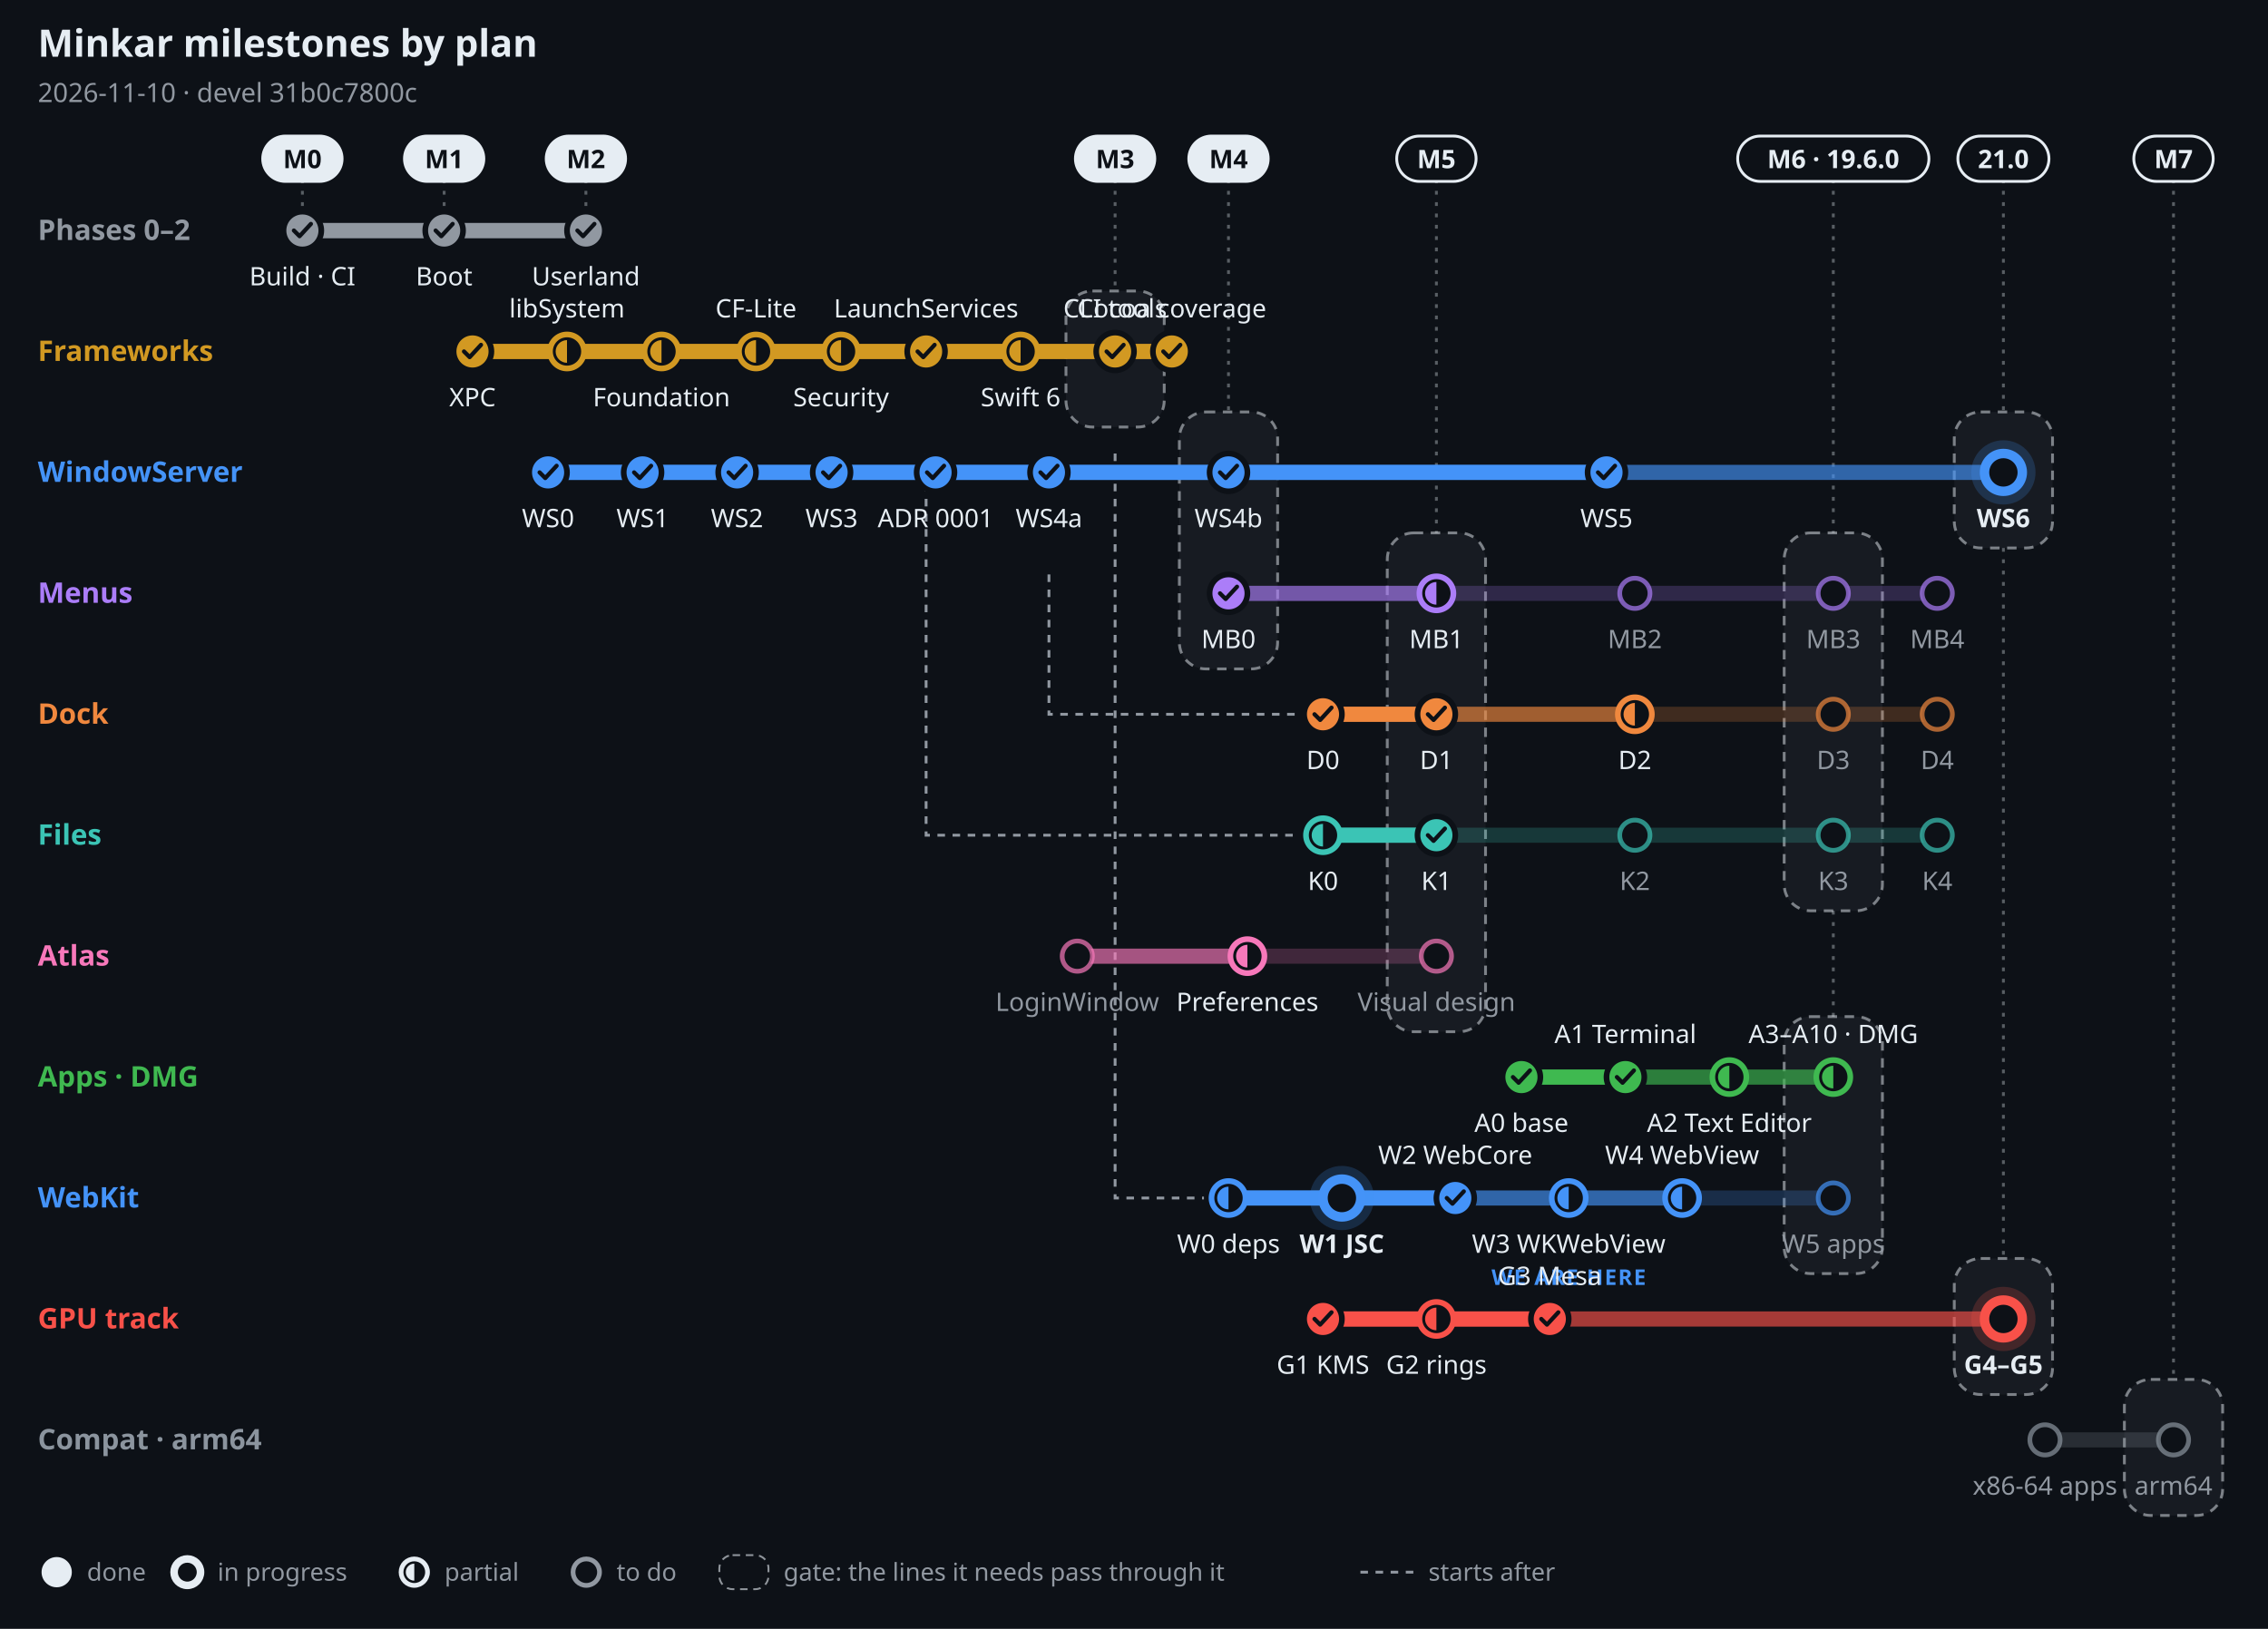
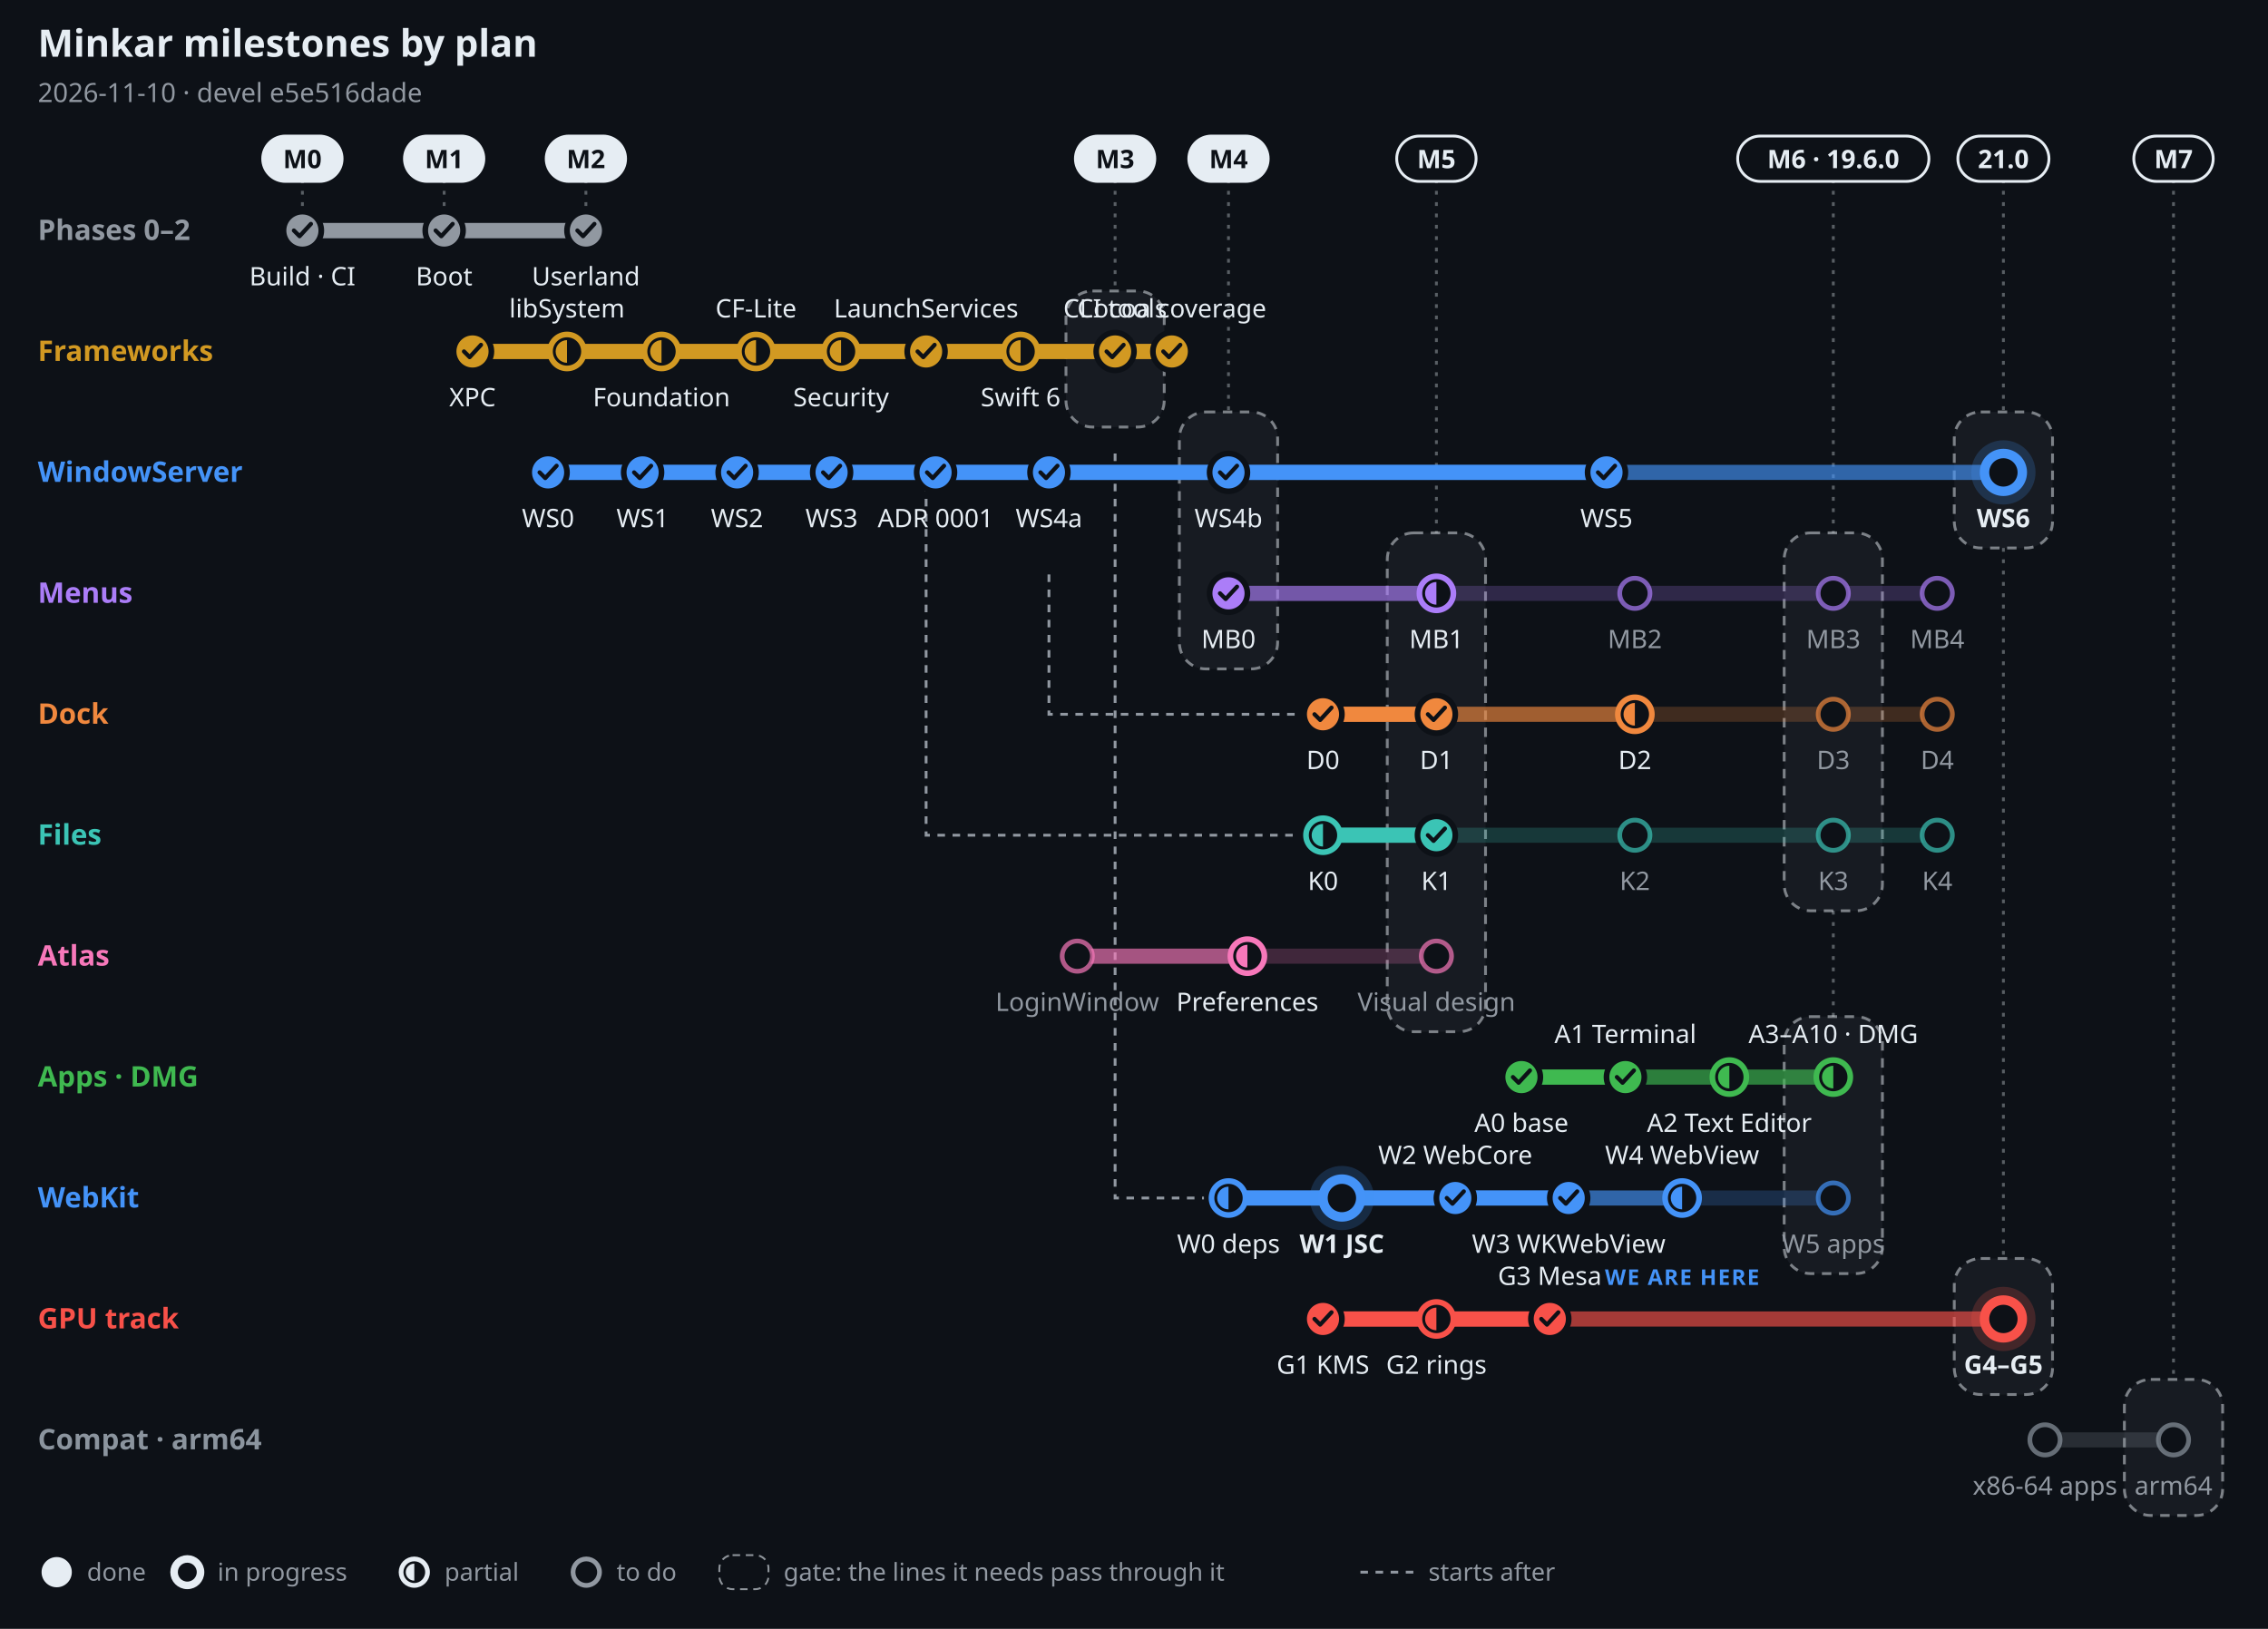
<svg xmlns="http://www.w3.org/2000/svg" width="1200" height="862" viewBox="0 0 1200 862" font-family="-apple-system, BlinkMacSystemFont, 'Segoe UI', 'Noto Sans', Helvetica, Arial, sans-serif" role="img" aria-label="Minkar milestones by plan, 2026-11-10">
  <rect width="1200" height="862" fill="#0d1117" />
  <text x="20" y="30" font-size="20" font-weight="700" fill="#e6edf3" text-anchor="start">Minkar milestones by plan</text>
-   <text x="20" y="54" font-size="14" font-weight="400" fill="#9198a1" text-anchor="start">2026-11-10 · devel 31b0c7800c</text>
+   <text x="20" y="54" font-size="14" font-weight="400" fill="#9198a1" text-anchor="start">2026-11-10 · devel e5e516dade</text>
  <line x1="160" y1="95" x2="160" y2="110" stroke="#e6edf3" stroke-opacity=".35" stroke-width="1.5" stroke-dasharray="2 4" />
  <rect x="139" y="72" width="42" height="24" rx="12" fill="#e6edf3" stroke="#e6edf3" stroke-width="1.5" />
  <text x="160" y="89" font-size="13.5" font-weight="700" fill="#0d1117" text-anchor="middle">M0</text>
  <line x1="235" y1="95" x2="235" y2="110" stroke="#e6edf3" stroke-opacity=".35" stroke-width="1.5" stroke-dasharray="2 4" />
  <rect x="214" y="72" width="42" height="24" rx="12" fill="#e6edf3" stroke="#e6edf3" stroke-width="1.5" />
  <text x="235" y="89" font-size="13.5" font-weight="700" fill="#0d1117" text-anchor="middle">M1</text>
  <line x1="310" y1="95" x2="310" y2="110" stroke="#e6edf3" stroke-opacity=".35" stroke-width="1.5" stroke-dasharray="2 4" />
  <rect x="289" y="72" width="42" height="24" rx="12" fill="#e6edf3" stroke="#e6edf3" stroke-width="1.5" />
  <text x="310" y="89" font-size="13.5" font-weight="700" fill="#0d1117" text-anchor="middle">M2</text>
  <line x1="590" y1="95" x2="590" y2="154" stroke="#e6edf3" stroke-opacity=".35" stroke-width="1.5" stroke-dasharray="2 4" />
  <rect x="564" y="154" width="52" height="72" rx="14" fill="#e6edf3" fill-opacity=".05" stroke="#e6edf3" stroke-opacity=".5" stroke-width="1.5" stroke-dasharray="5 4" />
  <rect x="569" y="72" width="42" height="24" rx="12" fill="#e6edf3" stroke="#e6edf3" stroke-width="1.5" />
  <text x="590" y="89" font-size="13.5" font-weight="700" fill="#0d1117" text-anchor="middle">M3</text>
  <line x1="650" y1="95" x2="650" y2="218" stroke="#e6edf3" stroke-opacity=".35" stroke-width="1.5" stroke-dasharray="2 4" />
  <rect x="624" y="218" width="52" height="136" rx="14" fill="#e6edf3" fill-opacity=".05" stroke="#e6edf3" stroke-opacity=".5" stroke-width="1.5" stroke-dasharray="5 4" />
  <rect x="629" y="72" width="42" height="24" rx="12" fill="#e6edf3" stroke="#e6edf3" stroke-width="1.5" />
  <text x="650" y="89" font-size="13.5" font-weight="700" fill="#0d1117" text-anchor="middle">M4</text>
  <line x1="760" y1="95" x2="760" y2="282" stroke="#e6edf3" stroke-opacity=".35" stroke-width="1.5" stroke-dasharray="2 4" />
  <rect x="734" y="282" width="52" height="264" rx="14" fill="#e6edf3" fill-opacity=".05" stroke="#e6edf3" stroke-opacity=".5" stroke-width="1.5" stroke-dasharray="5 4" />
  <rect x="739" y="72" width="42" height="24" rx="12" fill="#0d1117" stroke="#e6edf3" stroke-width="1.5" />
  <text x="760" y="89" font-size="13.5" font-weight="700" fill="#e6edf3" text-anchor="middle">M5</text>
  <line x1="970" y1="95" x2="970" y2="282" stroke="#e6edf3" stroke-opacity=".35" stroke-width="1.5" stroke-dasharray="2 4" />
  <rect x="944" y="282" width="52" height="200" rx="14" fill="#e6edf3" fill-opacity=".05" stroke="#e6edf3" stroke-opacity=".5" stroke-width="1.5" stroke-dasharray="5 4" />
  <line x1="970" y1="482" x2="970" y2="538" stroke="#e6edf3" stroke-opacity=".35" stroke-width="1.5" stroke-dasharray="2 4" />
  <rect x="944" y="538" width="52" height="136" rx="14" fill="#e6edf3" fill-opacity=".05" stroke="#e6edf3" stroke-opacity=".5" stroke-width="1.5" stroke-dasharray="5 4" />
  <rect x="919.4" y="72" width="101.2" height="24" rx="12" fill="#0d1117" stroke="#e6edf3" stroke-width="1.5" />
  <text x="970" y="89" font-size="13.5" font-weight="700" fill="#e6edf3" text-anchor="middle">M6 · 19.6.0</text>
  <line x1="1060" y1="95" x2="1060" y2="218" stroke="#e6edf3" stroke-opacity=".35" stroke-width="1.5" stroke-dasharray="2 4" />
  <rect x="1034" y="218" width="52" height="72" rx="14" fill="#e6edf3" fill-opacity=".05" stroke="#e6edf3" stroke-opacity=".5" stroke-width="1.5" stroke-dasharray="5 4" />
  <line x1="1060" y1="290" x2="1060" y2="666" stroke="#e6edf3" stroke-opacity=".35" stroke-width="1.5" stroke-dasharray="2 4" />
  <rect x="1034" y="666" width="52" height="72" rx="14" fill="#e6edf3" fill-opacity=".05" stroke="#e6edf3" stroke-opacity=".5" stroke-width="1.5" stroke-dasharray="5 4" />
  <rect x="1035.9" y="72" width="48.2" height="24" rx="12" fill="#0d1117" stroke="#e6edf3" stroke-width="1.5" />
  <text x="1060" y="89" font-size="13.5" font-weight="700" fill="#e6edf3" text-anchor="middle">21.0</text>
  <line x1="1150" y1="95" x2="1150" y2="730" stroke="#e6edf3" stroke-opacity=".35" stroke-width="1.5" stroke-dasharray="2 4" />
  <rect x="1124" y="730" width="52" height="72" rx="14" fill="#e6edf3" fill-opacity=".05" stroke="#e6edf3" stroke-opacity=".5" stroke-width="1.5" stroke-dasharray="5 4" />
  <rect x="1129" y="72" width="42" height="24" rx="12" fill="#0d1117" stroke="#e6edf3" stroke-width="1.5" />
  <text x="1150" y="89" font-size="13.5" font-weight="700" fill="#e6edf3" text-anchor="middle">M7</text>
  <path d="M555 304 V378 H687" fill="none" stroke="#9198a1" stroke-width="1.5" stroke-dasharray="4 4" />
  <path d="M490 240 V442 H687" fill="none" stroke="#9198a1" stroke-width="1.5" stroke-dasharray="4 4" />
  <path d="M590 240 V634 H637" fill="none" stroke="#9198a1" stroke-width="1.5" stroke-dasharray="4 4" />
  <text x="20" y="127" font-size="15" font-weight="700" fill="#9198a1" text-anchor="start">Phases 0–2</text>
  <line x1="160" y1="122" x2="310" y2="122" stroke="#9198a1" stroke-opacity=".22" stroke-width="8" stroke-linecap="round" />
  <line x1="160" y1="122" x2="310" y2="122" stroke="#9198a1" stroke-opacity=".55" stroke-width="8" stroke-linecap="round" />
  <line x1="160" y1="122" x2="310" y2="122" stroke="#9198a1" stroke-opacity="1" stroke-width="8" stroke-linecap="round" />
  <circle cx="160" cy="122" r="10" fill="#9198a1" stroke="#0d1117" stroke-width="3" />
  <path d="M155.5 122 l3 3 l6 -6.5" fill="none" stroke="#0d1117" stroke-width="2.2" stroke-linecap="round" stroke-linejoin="round" />
  <text x="160" y="151" font-size="13.5" font-weight="500" fill="#e6edf3" text-anchor="middle">Build · CI</text>
  <circle cx="235" cy="122" r="10" fill="#9198a1" stroke="#0d1117" stroke-width="3" />
  <path d="M230.5 122 l3 3 l6 -6.5" fill="none" stroke="#0d1117" stroke-width="2.2" stroke-linecap="round" stroke-linejoin="round" />
  <text x="235" y="151" font-size="13.5" font-weight="500" fill="#e6edf3" text-anchor="middle">Boot</text>
  <circle cx="310" cy="122" r="10" fill="#9198a1" stroke="#0d1117" stroke-width="3" />
  <path d="M305.5 122 l3 3 l6 -6.5" fill="none" stroke="#0d1117" stroke-width="2.2" stroke-linecap="round" stroke-linejoin="round" />
  <text x="310" y="151" font-size="13.5" font-weight="500" fill="#e6edf3" text-anchor="middle">Userland</text>
  <text x="20" y="191" font-size="15" font-weight="700" fill="#d29922" text-anchor="start">Frameworks</text>
  <line x1="250" y1="186" x2="620" y2="186" stroke="#d29922" stroke-opacity=".22" stroke-width="8" stroke-linecap="round" />
  <line x1="250" y1="186" x2="620" y2="186" stroke="#d29922" stroke-opacity=".55" stroke-width="8" stroke-linecap="round" />
  <line x1="250" y1="186" x2="620" y2="186" stroke="#d29922" stroke-opacity="1" stroke-width="8" stroke-linecap="round" />
  <circle cx="250" cy="186" r="10" fill="#d29922" stroke="#0d1117" stroke-width="3" />
  <path d="M245.5 186 l3 3 l6 -6.5" fill="none" stroke="#0d1117" stroke-width="2.2" stroke-linecap="round" stroke-linejoin="round" />
  <text x="250" y="215" font-size="13.5" font-weight="500" fill="#e6edf3" text-anchor="middle">XPC</text>
  <circle cx="300" cy="186" r="9" fill="#0d1117" stroke="#d29922" stroke-width="3" />
  <path d="M300 180 A6 6 0 0 0 300 192 Z" fill="#d29922" />
  <text x="300" y="168" font-size="13.5" font-weight="500" fill="#e6edf3" text-anchor="middle">libSystem</text>
  <circle cx="350" cy="186" r="9" fill="#0d1117" stroke="#d29922" stroke-width="3" />
  <path d="M350 180 A6 6 0 0 0 350 192 Z" fill="#d29922" />
  <text x="350" y="215" font-size="13.5" font-weight="500" fill="#e6edf3" text-anchor="middle">Foundation</text>
  <circle cx="400" cy="186" r="9" fill="#0d1117" stroke="#d29922" stroke-width="3" />
  <path d="M400 180 A6 6 0 0 0 400 192 Z" fill="#d29922" />
  <text x="400" y="168" font-size="13.5" font-weight="500" fill="#e6edf3" text-anchor="middle">CF-Lite</text>
  <circle cx="445" cy="186" r="9" fill="#0d1117" stroke="#d29922" stroke-width="3" />
  <path d="M445 180 A6 6 0 0 0 445 192 Z" fill="#d29922" />
  <text x="445" y="215" font-size="13.5" font-weight="500" fill="#e6edf3" text-anchor="middle">Security</text>
  <circle cx="490" cy="186" r="10" fill="#d29922" stroke="#0d1117" stroke-width="3" />
  <path d="M485.5 186 l3 3 l6 -6.5" fill="none" stroke="#0d1117" stroke-width="2.2" stroke-linecap="round" stroke-linejoin="round" />
  <text x="490" y="168" font-size="13.5" font-weight="500" fill="#e6edf3" text-anchor="middle">LaunchServices</text>
  <circle cx="540" cy="186" r="9" fill="#0d1117" stroke="#d29922" stroke-width="3" />
  <path d="M540 180 A6 6 0 0 0 540 192 Z" fill="#d29922" />
  <text x="540" y="215" font-size="13.5" font-weight="500" fill="#e6edf3" text-anchor="middle">Swift 6</text>
  <circle cx="590" cy="186" r="10" fill="#d29922" stroke="#0d1117" stroke-width="3" />
  <path d="M585.5 186 l3 3 l6 -6.5" fill="none" stroke="#0d1117" stroke-width="2.2" stroke-linecap="round" stroke-linejoin="round" />
  <text x="590" y="168" font-size="13.5" font-weight="500" fill="#e6edf3" text-anchor="middle">CLI tools</text>
  <circle cx="620" cy="186" r="10" fill="#d29922" stroke="#0d1117" stroke-width="3" />
  <path d="M615.5 186 l3 3 l6 -6.5" fill="none" stroke="#0d1117" stroke-width="2.2" stroke-linecap="round" stroke-linejoin="round" />
  <text x="620" y="168" font-size="13.5" font-weight="500" fill="#e6edf3" text-anchor="middle">Cocoa coverage</text>
  <text x="20" y="255" font-size="15" font-weight="700" fill="#4493f8" text-anchor="start">WindowServer</text>
  <line x1="290" y1="250" x2="1060" y2="250" stroke="#4493f8" stroke-opacity=".22" stroke-width="8" stroke-linecap="round" />
  <line x1="290" y1="250" x2="1060" y2="250" stroke="#4493f8" stroke-opacity=".55" stroke-width="8" stroke-linecap="round" />
  <line x1="290" y1="250" x2="850" y2="250" stroke="#4493f8" stroke-opacity="1" stroke-width="8" stroke-linecap="round" />
  <circle cx="290" cy="250" r="10" fill="#4493f8" stroke="#0d1117" stroke-width="3" />
  <path d="M285.5 250 l3 3 l6 -6.5" fill="none" stroke="#0d1117" stroke-width="2.2" stroke-linecap="round" stroke-linejoin="round" />
  <text x="290" y="279" font-size="13.5" font-weight="500" fill="#e6edf3" text-anchor="middle">WS0</text>
  <circle cx="340" cy="250" r="10" fill="#4493f8" stroke="#0d1117" stroke-width="3" />
  <path d="M335.5 250 l3 3 l6 -6.5" fill="none" stroke="#0d1117" stroke-width="2.2" stroke-linecap="round" stroke-linejoin="round" />
  <text x="340" y="279" font-size="13.5" font-weight="500" fill="#e6edf3" text-anchor="middle">WS1</text>
  <circle cx="390" cy="250" r="10" fill="#4493f8" stroke="#0d1117" stroke-width="3" />
  <path d="M385.5 250 l3 3 l6 -6.5" fill="none" stroke="#0d1117" stroke-width="2.2" stroke-linecap="round" stroke-linejoin="round" />
  <text x="390" y="279" font-size="13.5" font-weight="500" fill="#e6edf3" text-anchor="middle">WS2</text>
  <circle cx="440" cy="250" r="10" fill="#4493f8" stroke="#0d1117" stroke-width="3" />
  <path d="M435.5 250 l3 3 l6 -6.5" fill="none" stroke="#0d1117" stroke-width="2.2" stroke-linecap="round" stroke-linejoin="round" />
  <text x="440" y="279" font-size="13.5" font-weight="500" fill="#e6edf3" text-anchor="middle">WS3</text>
  <circle cx="495" cy="250" r="10" fill="#4493f8" stroke="#0d1117" stroke-width="3" />
  <path d="M490.5 250 l3 3 l6 -6.5" fill="none" stroke="#0d1117" stroke-width="2.2" stroke-linecap="round" stroke-linejoin="round" />
  <text x="495" y="279" font-size="13.5" font-weight="500" fill="#e6edf3" text-anchor="middle">ADR 0001</text>
  <circle cx="555" cy="250" r="10" fill="#4493f8" stroke="#0d1117" stroke-width="3" />
  <path d="M550.5 250 l3 3 l6 -6.5" fill="none" stroke="#0d1117" stroke-width="2.2" stroke-linecap="round" stroke-linejoin="round" />
  <text x="555" y="279" font-size="13.5" font-weight="500" fill="#e6edf3" text-anchor="middle">WS4a</text>
  <circle cx="650" cy="250" r="10" fill="#4493f8" stroke="#0d1117" stroke-width="3" />
  <path d="M645.5 250 l3 3 l6 -6.5" fill="none" stroke="#0d1117" stroke-width="2.2" stroke-linecap="round" stroke-linejoin="round" />
  <text x="650" y="279" font-size="13.5" font-weight="500" fill="#e6edf3" text-anchor="middle">WS4b</text>
  <circle cx="850" cy="250" r="10" fill="#4493f8" stroke="#0d1117" stroke-width="3" />
  <path d="M845.5 250 l3 3 l6 -6.5" fill="none" stroke="#0d1117" stroke-width="2.2" stroke-linecap="round" stroke-linejoin="round" />
  <text x="850" y="279" font-size="13.5" font-weight="500" fill="#e6edf3" text-anchor="middle">WS5</text>
  <circle cx="1060" cy="250" r="17" fill="#4493f8" fill-opacity=".2" />
  <circle cx="1060" cy="250" r="10" fill="#0d1117" stroke="#4493f8" stroke-width="5" />
  <text x="1060" y="279" font-size="13.5" font-weight="700" fill="#e6edf3" text-anchor="middle">WS6</text>
  <text x="20" y="319" font-size="15" font-weight="700" fill="#ab7df8" text-anchor="start">Menus</text>
  <line x1="650" y1="314" x2="1025" y2="314" stroke="#ab7df8" stroke-opacity=".22" stroke-width="8" stroke-linecap="round" />
  <line x1="650" y1="314" x2="760" y2="314" stroke="#ab7df8" stroke-opacity=".55" stroke-width="8" stroke-linecap="round" />
  <line x1="650" y1="314" x2="650" y2="314" stroke="#ab7df8" stroke-opacity="1" stroke-width="8" stroke-linecap="round" />
  <circle cx="650" cy="314" r="10" fill="#ab7df8" stroke="#0d1117" stroke-width="3" />
  <path d="M645.5 314 l3 3 l6 -6.5" fill="none" stroke="#0d1117" stroke-width="2.2" stroke-linecap="round" stroke-linejoin="round" />
  <text x="650" y="343" font-size="13.5" font-weight="500" fill="#e6edf3" text-anchor="middle">MB0</text>
  <circle cx="760" cy="314" r="9" fill="#0d1117" stroke="#ab7df8" stroke-width="3" />
  <path d="M760 308 A6 6 0 0 0 760 320 Z" fill="#ab7df8" />
  <text x="760" y="343" font-size="13.5" font-weight="500" fill="#e6edf3" text-anchor="middle">MB1</text>
  <circle cx="865" cy="314" r="8" fill="#0d1117" stroke="#ab7df8" stroke-opacity=".7" stroke-width="2.5" />
  <text x="865" y="343" font-size="13.5" font-weight="500" fill="#9198a1" text-anchor="middle">MB2</text>
  <circle cx="970" cy="314" r="8" fill="#0d1117" stroke="#ab7df8" stroke-opacity=".7" stroke-width="2.5" />
  <text x="970" y="343" font-size="13.5" font-weight="500" fill="#9198a1" text-anchor="middle">MB3</text>
  <circle cx="1025" cy="314" r="8" fill="#0d1117" stroke="#ab7df8" stroke-opacity=".7" stroke-width="2.5" />
  <text x="1025" y="343" font-size="13.5" font-weight="500" fill="#9198a1" text-anchor="middle">MB4</text>
  <text x="20" y="383" font-size="15" font-weight="700" fill="#f0883e" text-anchor="start">Dock</text>
  <line x1="700" y1="378" x2="1025" y2="378" stroke="#f0883e" stroke-opacity=".22" stroke-width="8" stroke-linecap="round" />
  <line x1="700" y1="378" x2="865" y2="378" stroke="#f0883e" stroke-opacity=".55" stroke-width="8" stroke-linecap="round" />
  <line x1="700" y1="378" x2="760" y2="378" stroke="#f0883e" stroke-opacity="1" stroke-width="8" stroke-linecap="round" />
  <circle cx="700" cy="378" r="10" fill="#f0883e" stroke="#0d1117" stroke-width="3" />
  <path d="M695.5 378 l3 3 l6 -6.5" fill="none" stroke="#0d1117" stroke-width="2.2" stroke-linecap="round" stroke-linejoin="round" />
  <text x="700" y="407" font-size="13.5" font-weight="500" fill="#e6edf3" text-anchor="middle">D0</text>
  <circle cx="760" cy="378" r="10" fill="#f0883e" stroke="#0d1117" stroke-width="3" />
  <path d="M755.5 378 l3 3 l6 -6.5" fill="none" stroke="#0d1117" stroke-width="2.2" stroke-linecap="round" stroke-linejoin="round" />
  <text x="760" y="407" font-size="13.5" font-weight="500" fill="#e6edf3" text-anchor="middle">D1</text>
  <circle cx="865" cy="378" r="9" fill="#0d1117" stroke="#f0883e" stroke-width="3" />
  <path d="M865 372 A6 6 0 0 0 865 384 Z" fill="#f0883e" />
  <text x="865" y="407" font-size="13.5" font-weight="500" fill="#e6edf3" text-anchor="middle">D2</text>
  <circle cx="970" cy="378" r="8" fill="#0d1117" stroke="#f0883e" stroke-opacity=".7" stroke-width="2.5" />
  <text x="970" y="407" font-size="13.5" font-weight="500" fill="#9198a1" text-anchor="middle">D3</text>
  <circle cx="1025" cy="378" r="8" fill="#0d1117" stroke="#f0883e" stroke-opacity=".7" stroke-width="2.5" />
  <text x="1025" y="407" font-size="13.5" font-weight="500" fill="#9198a1" text-anchor="middle">D4</text>
  <text x="20" y="447" font-size="15" font-weight="700" fill="#3bc4b5" text-anchor="start">Files</text>
  <line x1="700" y1="442" x2="1025" y2="442" stroke="#3bc4b5" stroke-opacity=".22" stroke-width="8" stroke-linecap="round" />
  <line x1="700" y1="442" x2="760" y2="442" stroke="#3bc4b5" stroke-opacity=".55" stroke-width="8" stroke-linecap="round" />
  <line x1="700" y1="442" x2="760" y2="442" stroke="#3bc4b5" stroke-opacity="1" stroke-width="8" stroke-linecap="round" />
  <circle cx="700" cy="442" r="9" fill="#0d1117" stroke="#3bc4b5" stroke-width="3" />
  <path d="M700 436 A6 6 0 0 0 700 448 Z" fill="#3bc4b5" />
  <text x="700" y="471" font-size="13.5" font-weight="500" fill="#e6edf3" text-anchor="middle">K0</text>
  <circle cx="760" cy="442" r="10" fill="#3bc4b5" stroke="#0d1117" stroke-width="3" />
  <path d="M755.5 442 l3 3 l6 -6.5" fill="none" stroke="#0d1117" stroke-width="2.2" stroke-linecap="round" stroke-linejoin="round" />
  <text x="760" y="471" font-size="13.5" font-weight="500" fill="#e6edf3" text-anchor="middle">K1</text>
  <circle cx="865" cy="442" r="8" fill="#0d1117" stroke="#3bc4b5" stroke-opacity=".7" stroke-width="2.5" />
  <text x="865" y="471" font-size="13.5" font-weight="500" fill="#9198a1" text-anchor="middle">K2</text>
  <circle cx="970" cy="442" r="8" fill="#0d1117" stroke="#3bc4b5" stroke-opacity=".7" stroke-width="2.5" />
  <text x="970" y="471" font-size="13.5" font-weight="500" fill="#9198a1" text-anchor="middle">K3</text>
  <circle cx="1025" cy="442" r="8" fill="#0d1117" stroke="#3bc4b5" stroke-opacity=".7" stroke-width="2.5" />
  <text x="1025" y="471" font-size="13.5" font-weight="500" fill="#9198a1" text-anchor="middle">K4</text>
  <text x="20" y="511" font-size="15" font-weight="700" fill="#f778ba" text-anchor="start">Atlas</text>
  <line x1="570" y1="506" x2="760" y2="506" stroke="#f778ba" stroke-opacity=".22" stroke-width="8" stroke-linecap="round" />
  <line x1="570" y1="506" x2="660" y2="506" stroke="#f778ba" stroke-opacity=".55" stroke-width="8" stroke-linecap="round" />
  <circle cx="570" cy="506" r="8" fill="#0d1117" stroke="#f778ba" stroke-opacity=".7" stroke-width="2.5" />
  <text x="570" y="535" font-size="13.5" font-weight="500" fill="#9198a1" text-anchor="middle">LoginWindow</text>
  <circle cx="660" cy="506" r="9" fill="#0d1117" stroke="#f778ba" stroke-width="3" />
  <path d="M660 500 A6 6 0 0 0 660 512 Z" fill="#f778ba" />
  <text x="660" y="535" font-size="13.5" font-weight="500" fill="#e6edf3" text-anchor="middle">Preferences</text>
  <circle cx="760" cy="506" r="8" fill="#0d1117" stroke="#f778ba" stroke-opacity=".7" stroke-width="2.5" />
  <text x="760" y="535" font-size="13.5" font-weight="500" fill="#9198a1" text-anchor="middle">Visual design</text>
  <text x="20" y="575" font-size="15" font-weight="700" fill="#3fb950" text-anchor="start">Apps · DMG</text>
  <line x1="805" y1="570" x2="970" y2="570" stroke="#3fb950" stroke-opacity=".22" stroke-width="8" stroke-linecap="round" />
  <line x1="805" y1="570" x2="970" y2="570" stroke="#3fb950" stroke-opacity=".55" stroke-width="8" stroke-linecap="round" />
  <line x1="805" y1="570" x2="860" y2="570" stroke="#3fb950" stroke-opacity="1" stroke-width="8" stroke-linecap="round" />
  <circle cx="805" cy="570" r="10" fill="#3fb950" stroke="#0d1117" stroke-width="3" />
  <path d="M800.5 570 l3 3 l6 -6.5" fill="none" stroke="#0d1117" stroke-width="2.2" stroke-linecap="round" stroke-linejoin="round" />
  <text x="805" y="599" font-size="13.5" font-weight="500" fill="#e6edf3" text-anchor="middle">A0 base</text>
  <circle cx="860" cy="570" r="10" fill="#3fb950" stroke="#0d1117" stroke-width="3" />
  <path d="M855.5 570 l3 3 l6 -6.5" fill="none" stroke="#0d1117" stroke-width="2.2" stroke-linecap="round" stroke-linejoin="round" />
  <text x="860" y="552" font-size="13.5" font-weight="500" fill="#e6edf3" text-anchor="middle">A1 Terminal</text>
  <circle cx="915" cy="570" r="9" fill="#0d1117" stroke="#3fb950" stroke-width="3" />
  <path d="M915 564 A6 6 0 0 0 915 576 Z" fill="#3fb950" />
  <text x="915" y="599" font-size="13.5" font-weight="500" fill="#e6edf3" text-anchor="middle">A2 Text Editor</text>
  <circle cx="970" cy="570" r="9" fill="#0d1117" stroke="#3fb950" stroke-width="3" />
  <path d="M970 564 A6 6 0 0 0 970 576 Z" fill="#3fb950" />
  <text x="970" y="552" font-size="13.5" font-weight="500" fill="#e6edf3" text-anchor="middle">A3–A10 · DMG</text>
  <text x="20" y="639" font-size="15" font-weight="700" fill="#4493f8" text-anchor="start">WebKit</text>
  <line x1="650" y1="634" x2="970" y2="634" stroke="#4493f8" stroke-opacity=".22" stroke-width="8" stroke-linecap="round" />
  <line x1="650" y1="634" x2="890" y2="634" stroke="#4493f8" stroke-opacity=".55" stroke-width="8" stroke-linecap="round" />
-   <line x1="650" y1="634" x2="770" y2="634" stroke="#4493f8" stroke-opacity="1" stroke-width="8" stroke-linecap="round" />
+   <line x1="650" y1="634" x2="830" y2="634" stroke="#4493f8" stroke-opacity="1" stroke-width="8" stroke-linecap="round" />
  <circle cx="650" cy="634" r="9" fill="#0d1117" stroke="#4493f8" stroke-width="3" />
  <path d="M650 628 A6 6 0 0 0 650 640 Z" fill="#4493f8" />
  <text x="650" y="663" font-size="13.5" font-weight="500" fill="#e6edf3" text-anchor="middle">W0 deps</text>
  <circle cx="710" cy="634" r="17" fill="#4493f8" fill-opacity=".2" />
  <circle cx="710" cy="634" r="10" fill="#0d1117" stroke="#4493f8" stroke-width="5" />
  <text x="710" y="663" font-size="13.5" font-weight="700" fill="#e6edf3" text-anchor="middle">W1 JSC</text>
  <circle cx="770" cy="634" r="10" fill="#4493f8" stroke="#0d1117" stroke-width="3" />
  <path d="M765.5 634 l3 3 l6 -6.5" fill="none" stroke="#0d1117" stroke-width="2.2" stroke-linecap="round" stroke-linejoin="round" />
  <text x="770" y="616" font-size="13.5" font-weight="500" fill="#e6edf3" text-anchor="middle">W2 WebCore</text>
-   <circle cx="830" cy="634" r="9" fill="#0d1117" stroke="#4493f8" stroke-width="3" />
-   <path d="M830 628 A6 6 0 0 0 830 640 Z" fill="#4493f8" />
+   <circle cx="830" cy="634" r="10" fill="#4493f8" stroke="#0d1117" stroke-width="3" />
+   <path d="M825.5 634 l3 3 l6 -6.5" fill="none" stroke="#0d1117" stroke-width="2.2" stroke-linecap="round" stroke-linejoin="round" />
  <text x="830" y="663" font-size="13.5" font-weight="500" fill="#e6edf3" text-anchor="middle">W3 WKWebView</text>
-   <text x="830" y="680" font-size="11.5" font-weight="800" fill="#4493f8" text-anchor="middle" letter-spacing=".06em">WE ARE HERE</text>
  <circle cx="890" cy="634" r="9" fill="#0d1117" stroke="#4493f8" stroke-width="3" />
  <path d="M890 628 A6 6 0 0 0 890 640 Z" fill="#4493f8" />
  <text x="890" y="616" font-size="13.5" font-weight="500" fill="#e6edf3" text-anchor="middle">W4 WebView</text>
+   <text x="890" y="680" font-size="11.5" font-weight="800" fill="#4493f8" text-anchor="middle" letter-spacing=".06em">WE ARE HERE</text>
  <circle cx="970" cy="634" r="8" fill="#0d1117" stroke="#4493f8" stroke-opacity=".7" stroke-width="2.5" />
  <text x="970" y="663" font-size="13.5" font-weight="500" fill="#9198a1" text-anchor="middle">W5 apps</text>
  <text x="20" y="703" font-size="15" font-weight="700" fill="#f85149" text-anchor="start">GPU track</text>
  <line x1="700" y1="698" x2="1060" y2="698" stroke="#f85149" stroke-opacity=".22" stroke-width="8" stroke-linecap="round" />
  <line x1="700" y1="698" x2="1060" y2="698" stroke="#f85149" stroke-opacity=".55" stroke-width="8" stroke-linecap="round" />
  <line x1="700" y1="698" x2="820" y2="698" stroke="#f85149" stroke-opacity="1" stroke-width="8" stroke-linecap="round" />
  <circle cx="700" cy="698" r="10" fill="#f85149" stroke="#0d1117" stroke-width="3" />
  <path d="M695.5 698 l3 3 l6 -6.5" fill="none" stroke="#0d1117" stroke-width="2.2" stroke-linecap="round" stroke-linejoin="round" />
  <text x="700" y="727" font-size="13.5" font-weight="500" fill="#e6edf3" text-anchor="middle">G1 KMS</text>
  <circle cx="760" cy="698" r="9" fill="#0d1117" stroke="#f85149" stroke-width="3" />
  <path d="M760 692 A6 6 0 0 0 760 704 Z" fill="#f85149" />
  <text x="760" y="727" font-size="13.5" font-weight="500" fill="#e6edf3" text-anchor="middle">G2 rings</text>
  <circle cx="820" cy="698" r="10" fill="#f85149" stroke="#0d1117" stroke-width="3" />
  <path d="M815.5 698 l3 3 l6 -6.5" fill="none" stroke="#0d1117" stroke-width="2.2" stroke-linecap="round" stroke-linejoin="round" />
  <text x="820" y="680" font-size="13.5" font-weight="500" fill="#e6edf3" text-anchor="middle">G3 Mesa</text>
  <circle cx="1060" cy="698" r="17" fill="#f85149" fill-opacity=".2" />
  <circle cx="1060" cy="698" r="10" fill="#0d1117" stroke="#f85149" stroke-width="5" />
  <text x="1060" y="727" font-size="13.5" font-weight="700" fill="#e6edf3" text-anchor="middle">G4–G5</text>
  <text x="20" y="767" font-size="15" font-weight="700" fill="#8b949e" text-anchor="start">Compat · arm64</text>
  <line x1="1082" y1="762" x2="1150" y2="762" stroke="#8b949e" stroke-opacity=".22" stroke-width="8" stroke-linecap="round" />
  <circle cx="1082" cy="762" r="8" fill="#0d1117" stroke="#8b949e" stroke-opacity=".7" stroke-width="2.5" />
  <text x="1082" y="791" font-size="13.5" font-weight="500" fill="#9198a1" text-anchor="middle">x86-64 apps</text>
  <circle cx="1150" cy="762" r="8" fill="#0d1117" stroke="#8b949e" stroke-opacity=".7" stroke-width="2.5" />
  <text x="1150" y="791" font-size="13.5" font-weight="500" fill="#9198a1" text-anchor="middle">arm64</text>
  <circle cx="30" cy="832" r="8" fill="#e6edf3" />
  <text x="46" y="836.5" font-size="13" font-weight="400" fill="#9198a1" text-anchor="start">done</text>
  <circle cx="99.1" cy="832" r="7" fill="#0d1117" stroke="#e6edf3" stroke-width="4" />
  <text x="115.1" y="836.5" font-size="13" font-weight="400" fill="#9198a1" text-anchor="start">in progress</text>
  <circle cx="219.2" cy="832" r="7" fill="#0d1117" stroke="#e6edf3" stroke-width="2.5" />
  <path d="M219.2 827.5 A4.5 4.5 0 0 0 219.2 836.5 Z" fill="#e6edf3" />
  <text x="235.2" y="836.5" font-size="13" font-weight="400" fill="#9198a1" text-anchor="start">partial</text>
  <circle cx="310.2" cy="832" r="7" fill="#0d1117" stroke="#9198a1" stroke-width="2.5" />
  <text x="326.2" y="836.5" font-size="13" font-weight="400" fill="#9198a1" text-anchor="start">to do</text>
  <rect x="380.6" y="823" width="26" height="18" rx="7" fill="none" stroke="#e6edf3" stroke-opacity=".6" stroke-dasharray="4 3" />
  <text x="414.6" y="836.5" font-size="13" font-weight="400" fill="#9198a1" text-anchor="start">gate: the lines it needs pass through it</text>
  <path d="M719.8 832 h28" stroke="#9198a1" stroke-width="1.5" stroke-dasharray="4 4" />
  <text x="755.8" y="836.5" font-size="13" font-weight="400" fill="#9198a1" text-anchor="start">starts after</text>
</svg>
